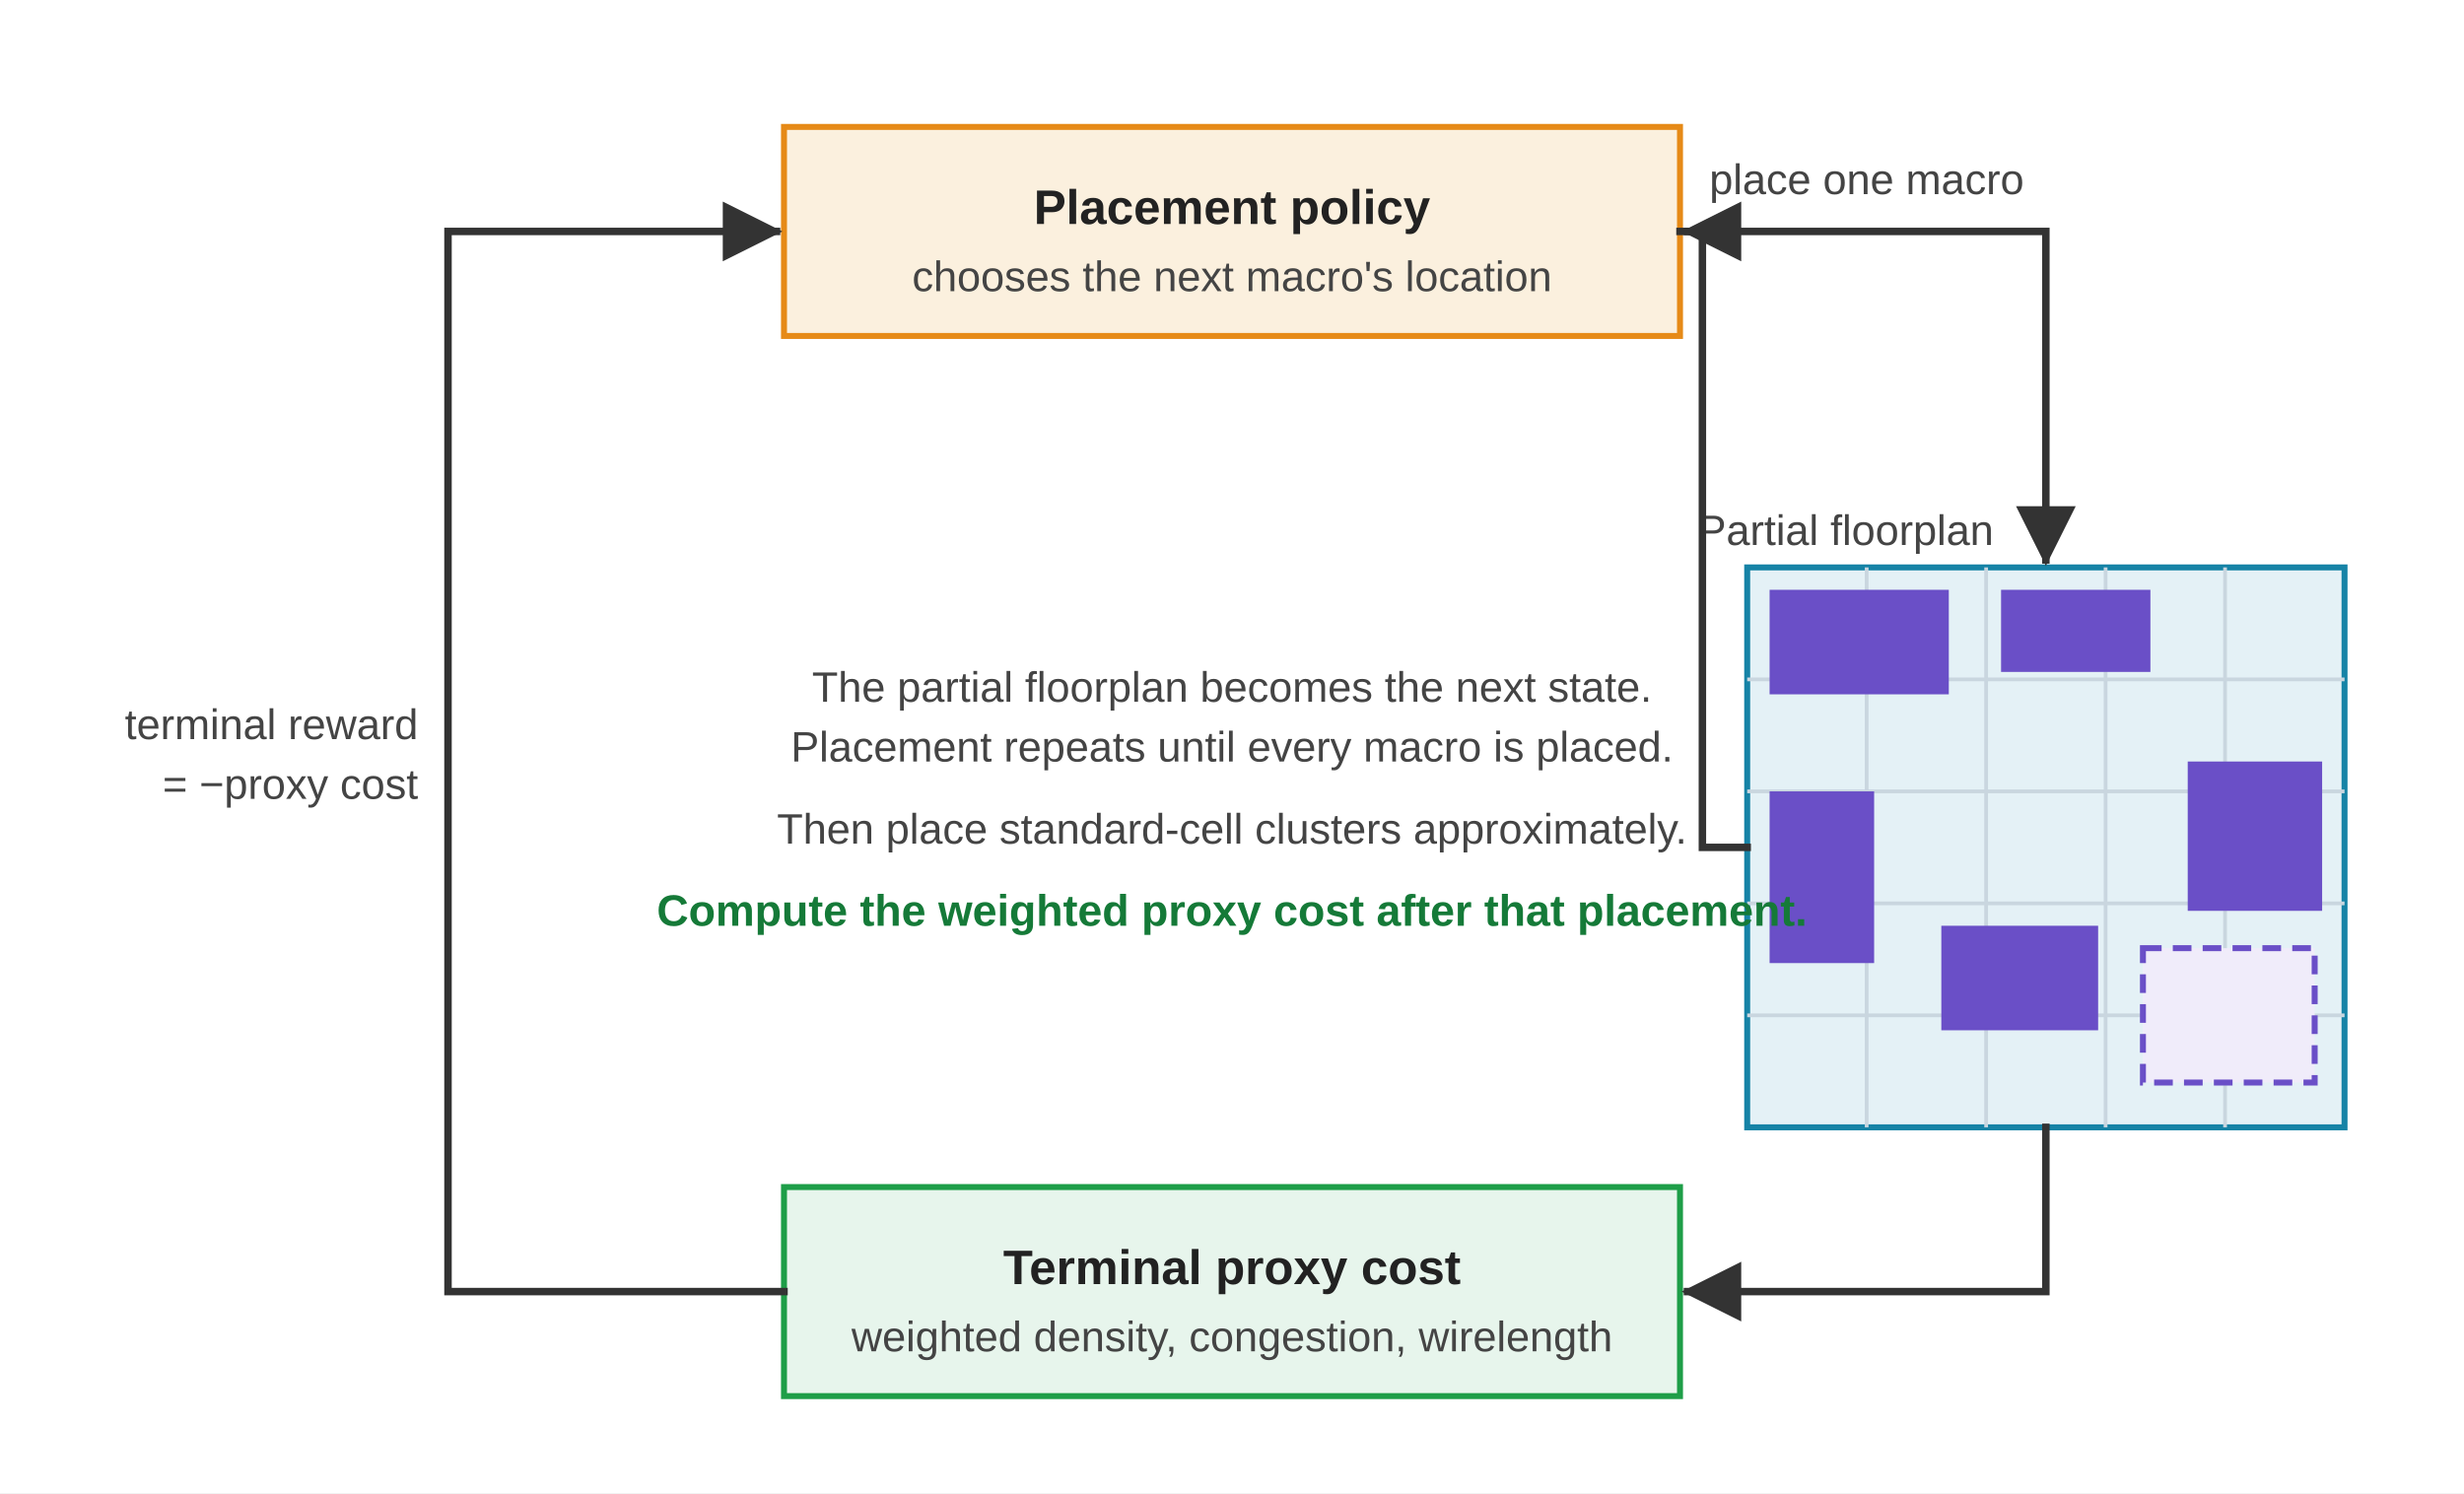
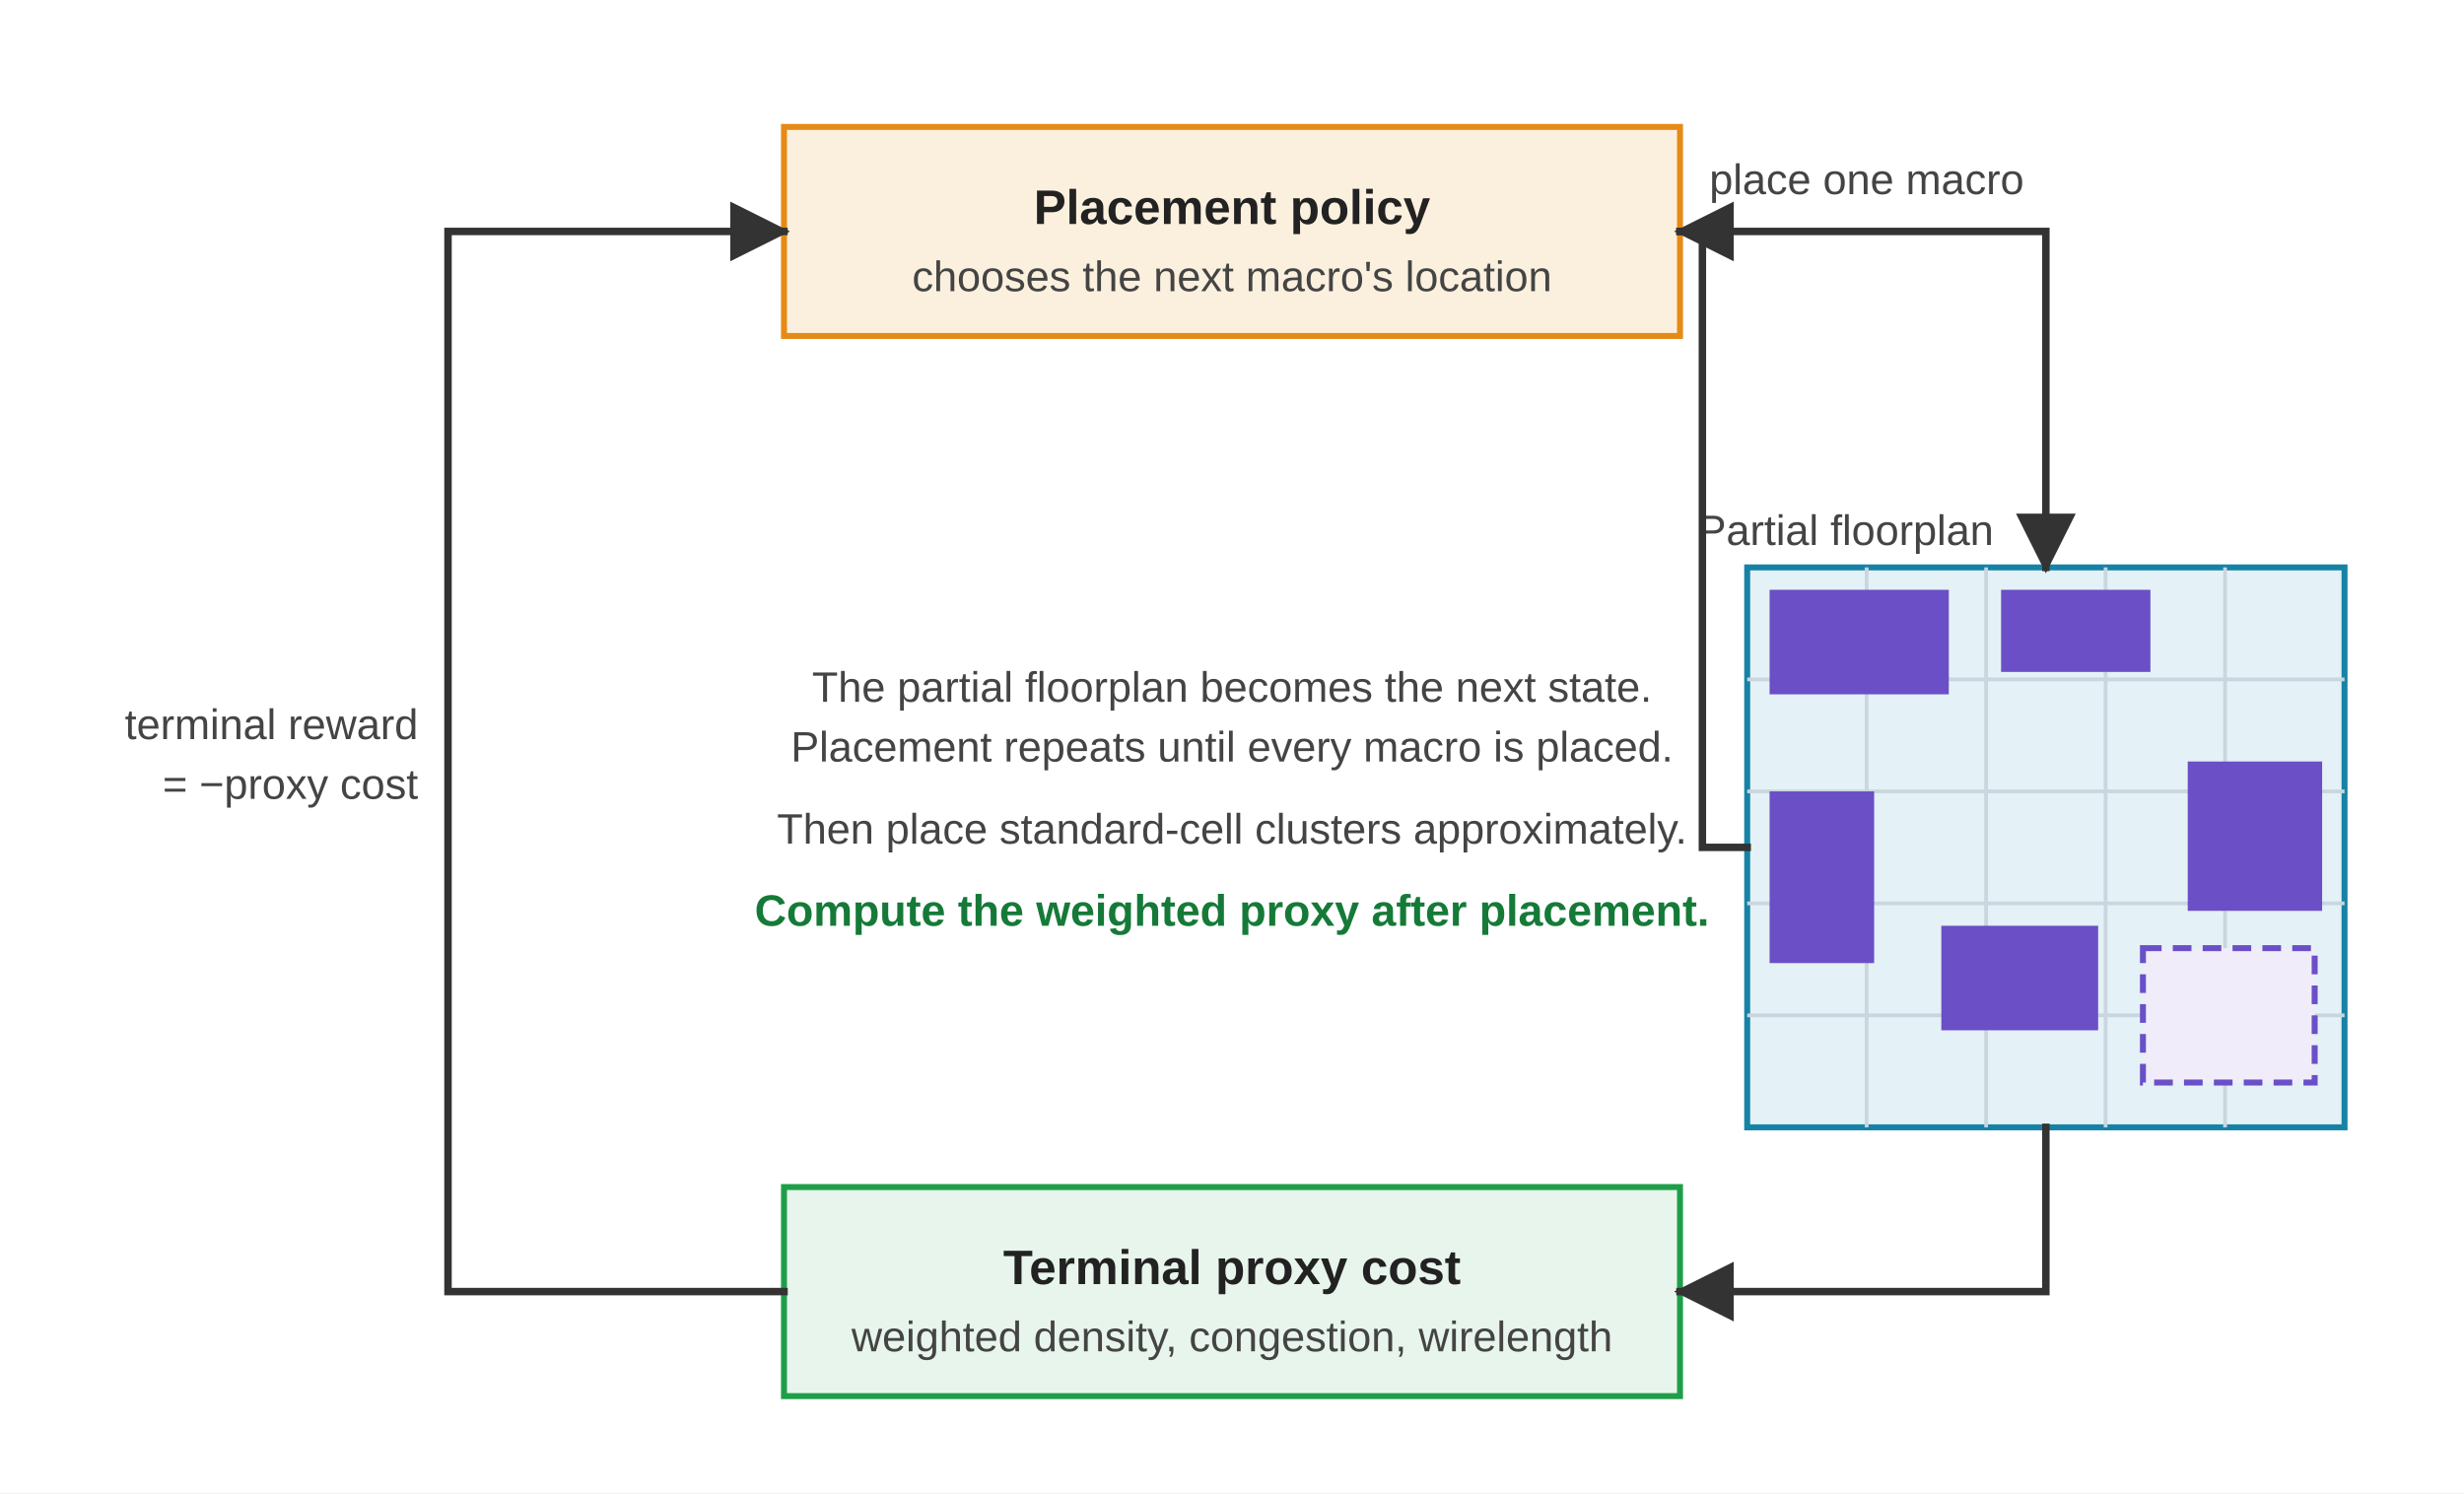
<svg xmlns="http://www.w3.org/2000/svg" viewBox="0 0 660 400" role="img">
  <defs>
    <marker id="arrow" viewBox="0 0 10 10" refX="9" refY="5" markerWidth="8" markerHeight="8" orient="auto">
      <path d="M 0 0 L 10 5 L 0 10 z" fill="#333333" />
    </marker>
    <style>
      .font { font-family: Arial, Helvetica, sans-serif; }
      .label { font-size: 13px; font-weight: 700; fill: #222222; }
      .small { font-size: 11.4px; fill: #444444; }
      .cap { font-size: 11.4px; fill: #444444; }
      .note { font-size: 11.8px; font-weight: 700; fill: #157A38; }
      .policy { fill: #FBF0DE; stroke: #E68A17; stroke-width: 1.6; }
      .canvas { fill: #E4F1F6; stroke: #1683A6; stroke-width: 1.6; }
      .feedback { fill: #E7F5EC; stroke: #1E9E48; stroke-width: 1.6; }
      .macro { fill: #6A4FC7; }
      .macro-next { fill: #F0ECFA; stroke: #6A4FC7; stroke-width: 1.6; stroke-dasharray: 5 3; }
      .grid { stroke: #C9D6DF; stroke-width: 1; }
      .arrow { stroke: #333333; stroke-width: 2; fill: none; stroke-linecap: square; stroke-linejoin: miter; }
    </style>
  </defs>
  <rect width="660" height="400" fill="#FFFFFF" />
  <g class="font">
    <rect class="policy" x="210" y="34" width="240" height="56" />
    <text class="label" x="330" y="60" text-anchor="middle">Placement policy</text>
    <text class="small" x="330" y="78" text-anchor="middle">chooses the next macro's location</text>
    <text class="small" x="534" y="146" text-anchor="end">Partial floorplan</text>
    <rect class="canvas" x="468" y="152" width="160" height="150" />
    <line class="grid" x1="500" y1="152" x2="500" y2="302" />
    <line class="grid" x1="532" y1="152" x2="532" y2="302" />
    <line class="grid" x1="564" y1="152" x2="564" y2="302" />
    <line class="grid" x1="596" y1="152" x2="596" y2="302" />
    <line class="grid" x1="468" y1="182" x2="628" y2="182" />
    <line class="grid" x1="468" y1="212" x2="628" y2="212" />
    <line class="grid" x1="468" y1="242" x2="628" y2="242" />
    <line class="grid" x1="468" y1="272" x2="628" y2="272" />
    <rect class="macro" x="474" y="158" width="48" height="28" />
    <rect class="macro" x="536" y="158" width="40" height="22" />
    <rect class="macro" x="474" y="212" width="28" height="46" />
    <rect class="macro" x="586" y="204" width="36" height="40" />
    <rect class="macro" x="520" y="248" width="42" height="28" />
    <rect class="macro-next" x="574" y="254" width="46" height="36" />
    <rect class="feedback" x="210" y="318" width="240" height="56" />
    <text class="label" x="330" y="344" text-anchor="middle">Terminal proxy cost</text>
    <text class="small" x="330" y="362" text-anchor="middle">weighted density, congestion, wirelength</text>
-     <path class="arrow" d="M 450 62 H 548 V 150" marker-end="url(#arrow)" />
+     <path class="arrow" d="M 450 62 H 548 V 152" marker-end="url(#arrow)" />
    <text class="cap" x="500" y="52" text-anchor="middle">place one macro</text>
-     <path class="arrow" d="M 468 227 H 456 V 62 H 452" marker-end="url(#arrow)" />
-     <path class="arrow" d="M 548 302 V 346 H 452" marker-end="url(#arrow)" />
-     <path class="arrow" d="M 210 346 H 120 V 62 H 208" marker-end="url(#arrow)" />
+     <path class="arrow" d="M 468 227 H 456 V 62 H 450" marker-end="url(#arrow)" />
+     <path class="arrow" d="M 548 302 V 346 H 450" marker-end="url(#arrow)" />
+     <path class="arrow" d="M 210 346 H 120 V 62 H 210" marker-end="url(#arrow)" />
    <text class="cap" x="112" y="198" text-anchor="end">terminal reward</text>
    <text class="cap" x="112" y="214" text-anchor="end">= −proxy cost</text>
    <text class="small" x="330" y="188" text-anchor="middle">The partial floorplan becomes the next state.</text>
    <text class="small" x="330" y="204" text-anchor="middle">Placement repeats until every macro is placed.</text>
    <text class="small" x="330" y="226" text-anchor="middle">Then place standard-cell clusters approximately.</text>
-     <text class="note" x="330" y="248" text-anchor="middle">Compute the weighted proxy cost after that placement.</text>
+     <text class="note" x="330" y="248" text-anchor="middle">Compute the weighted proxy after placement.</text>
  </g>
</svg>
